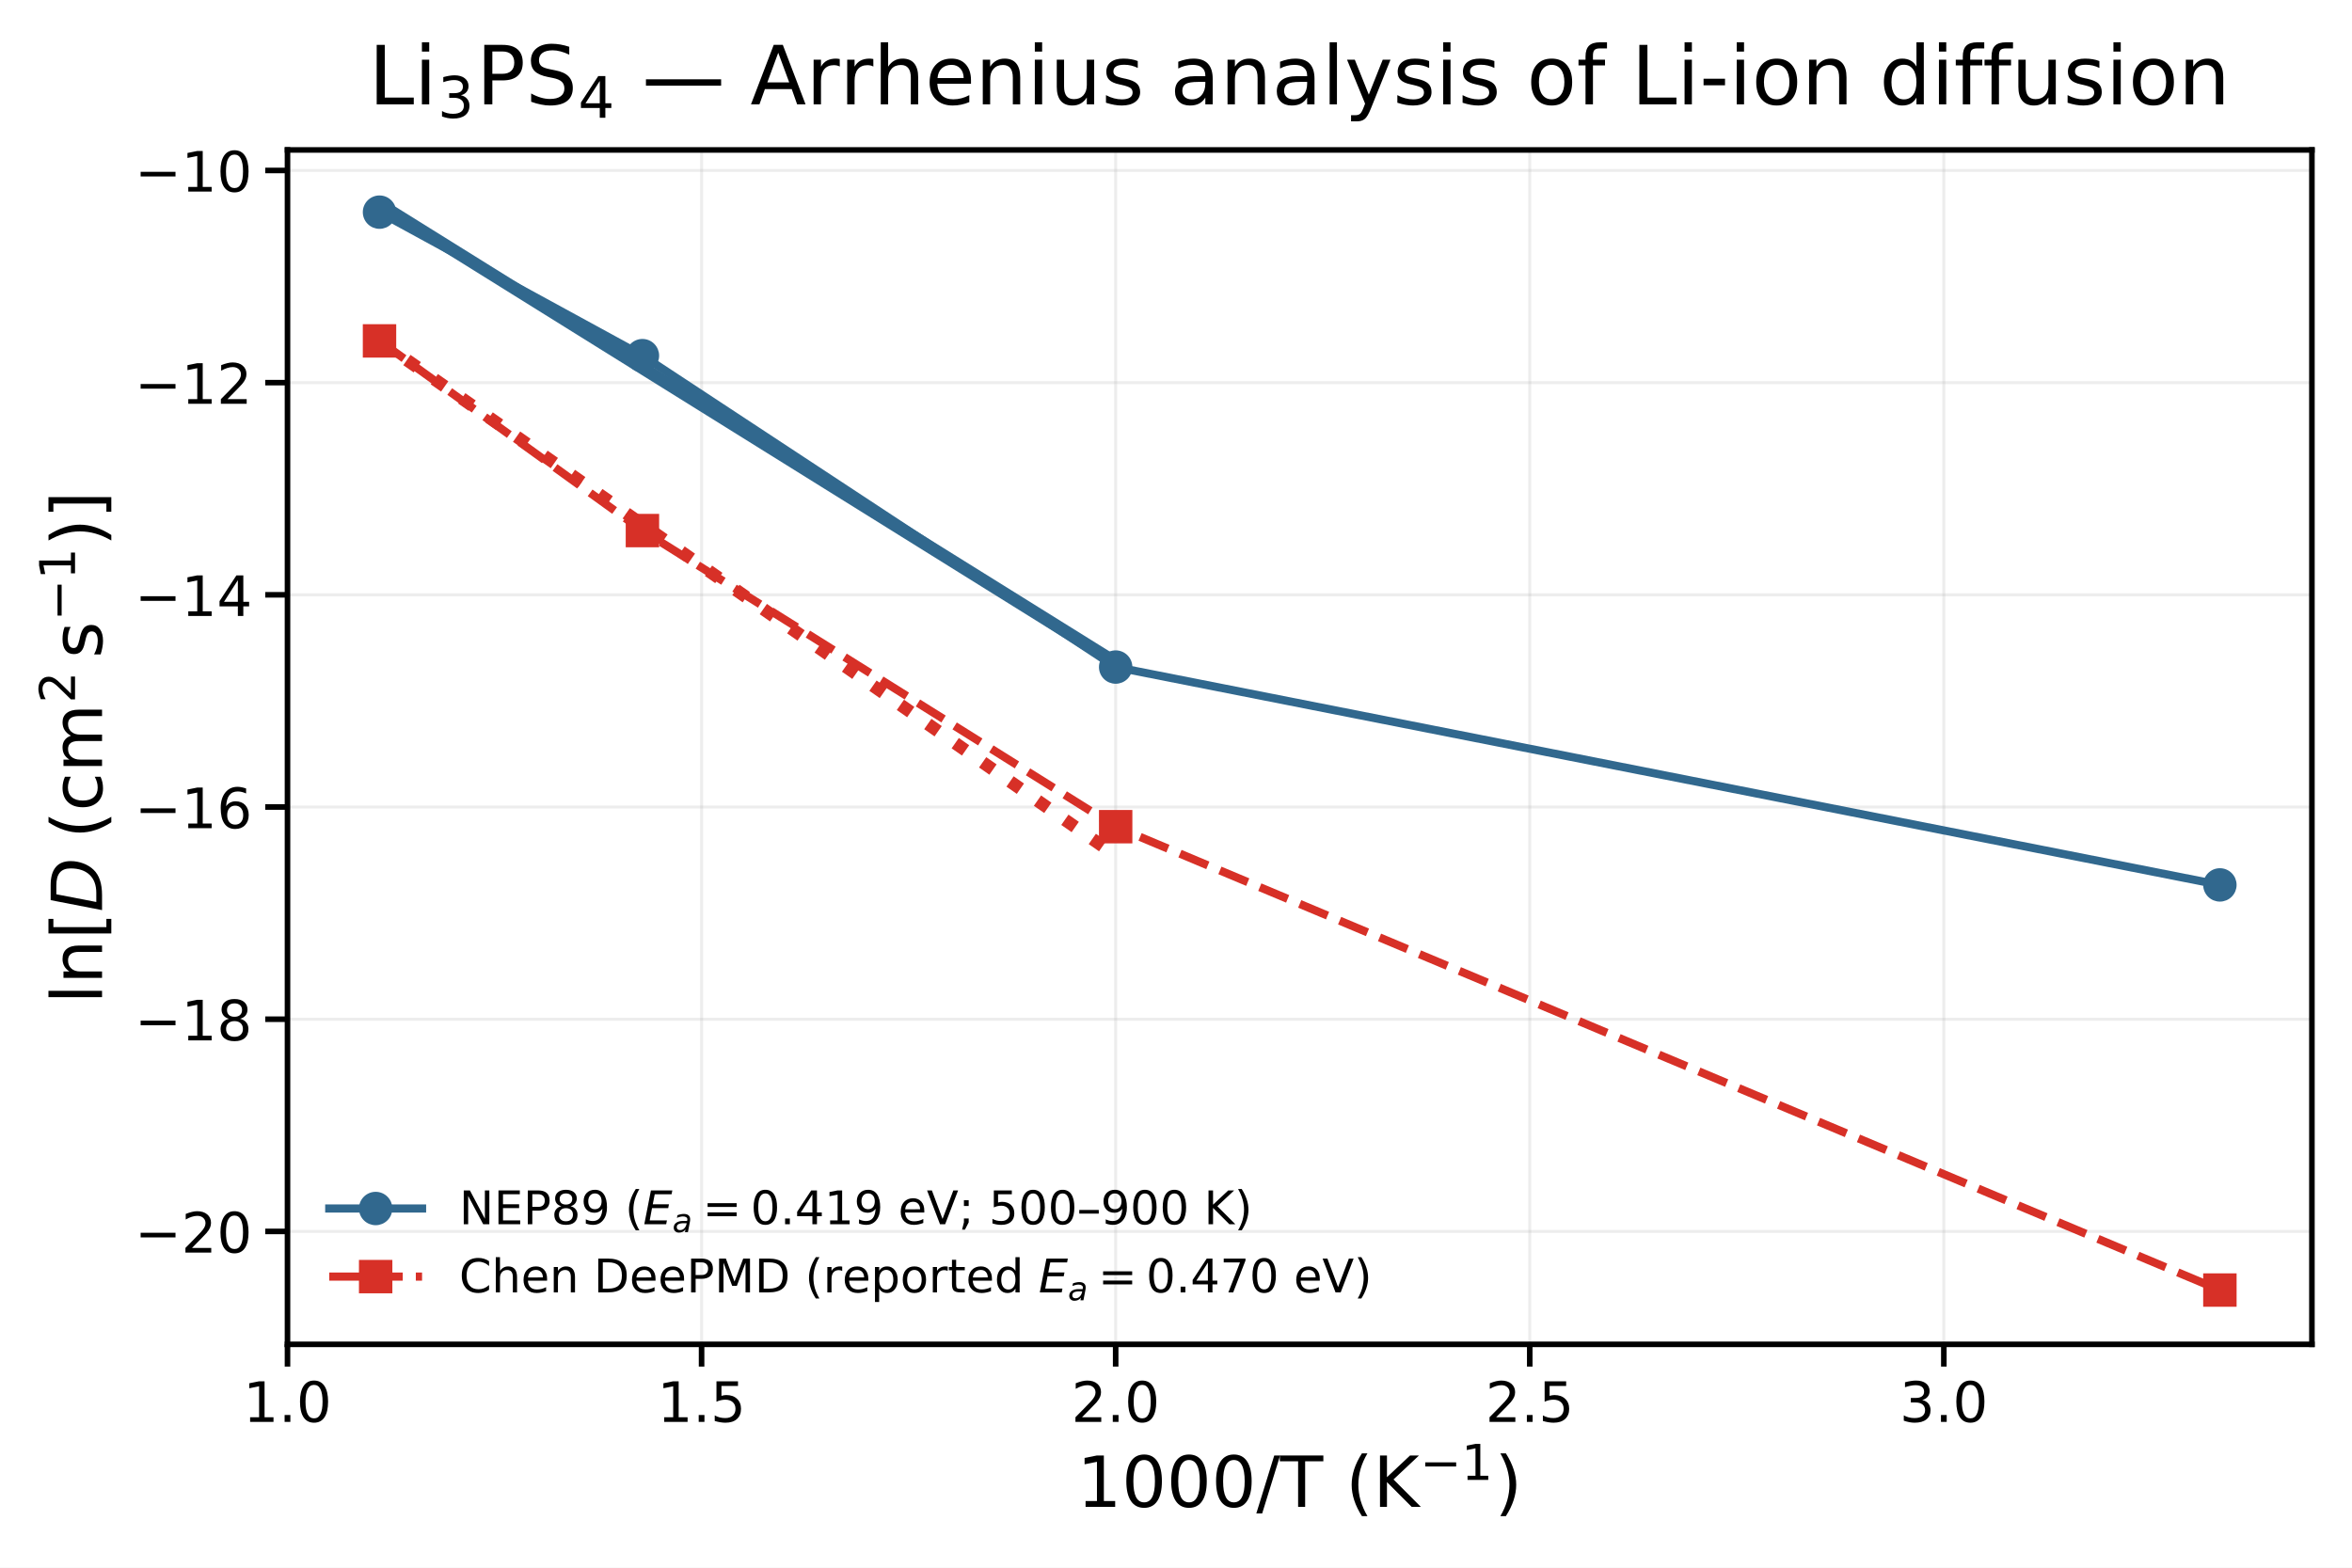
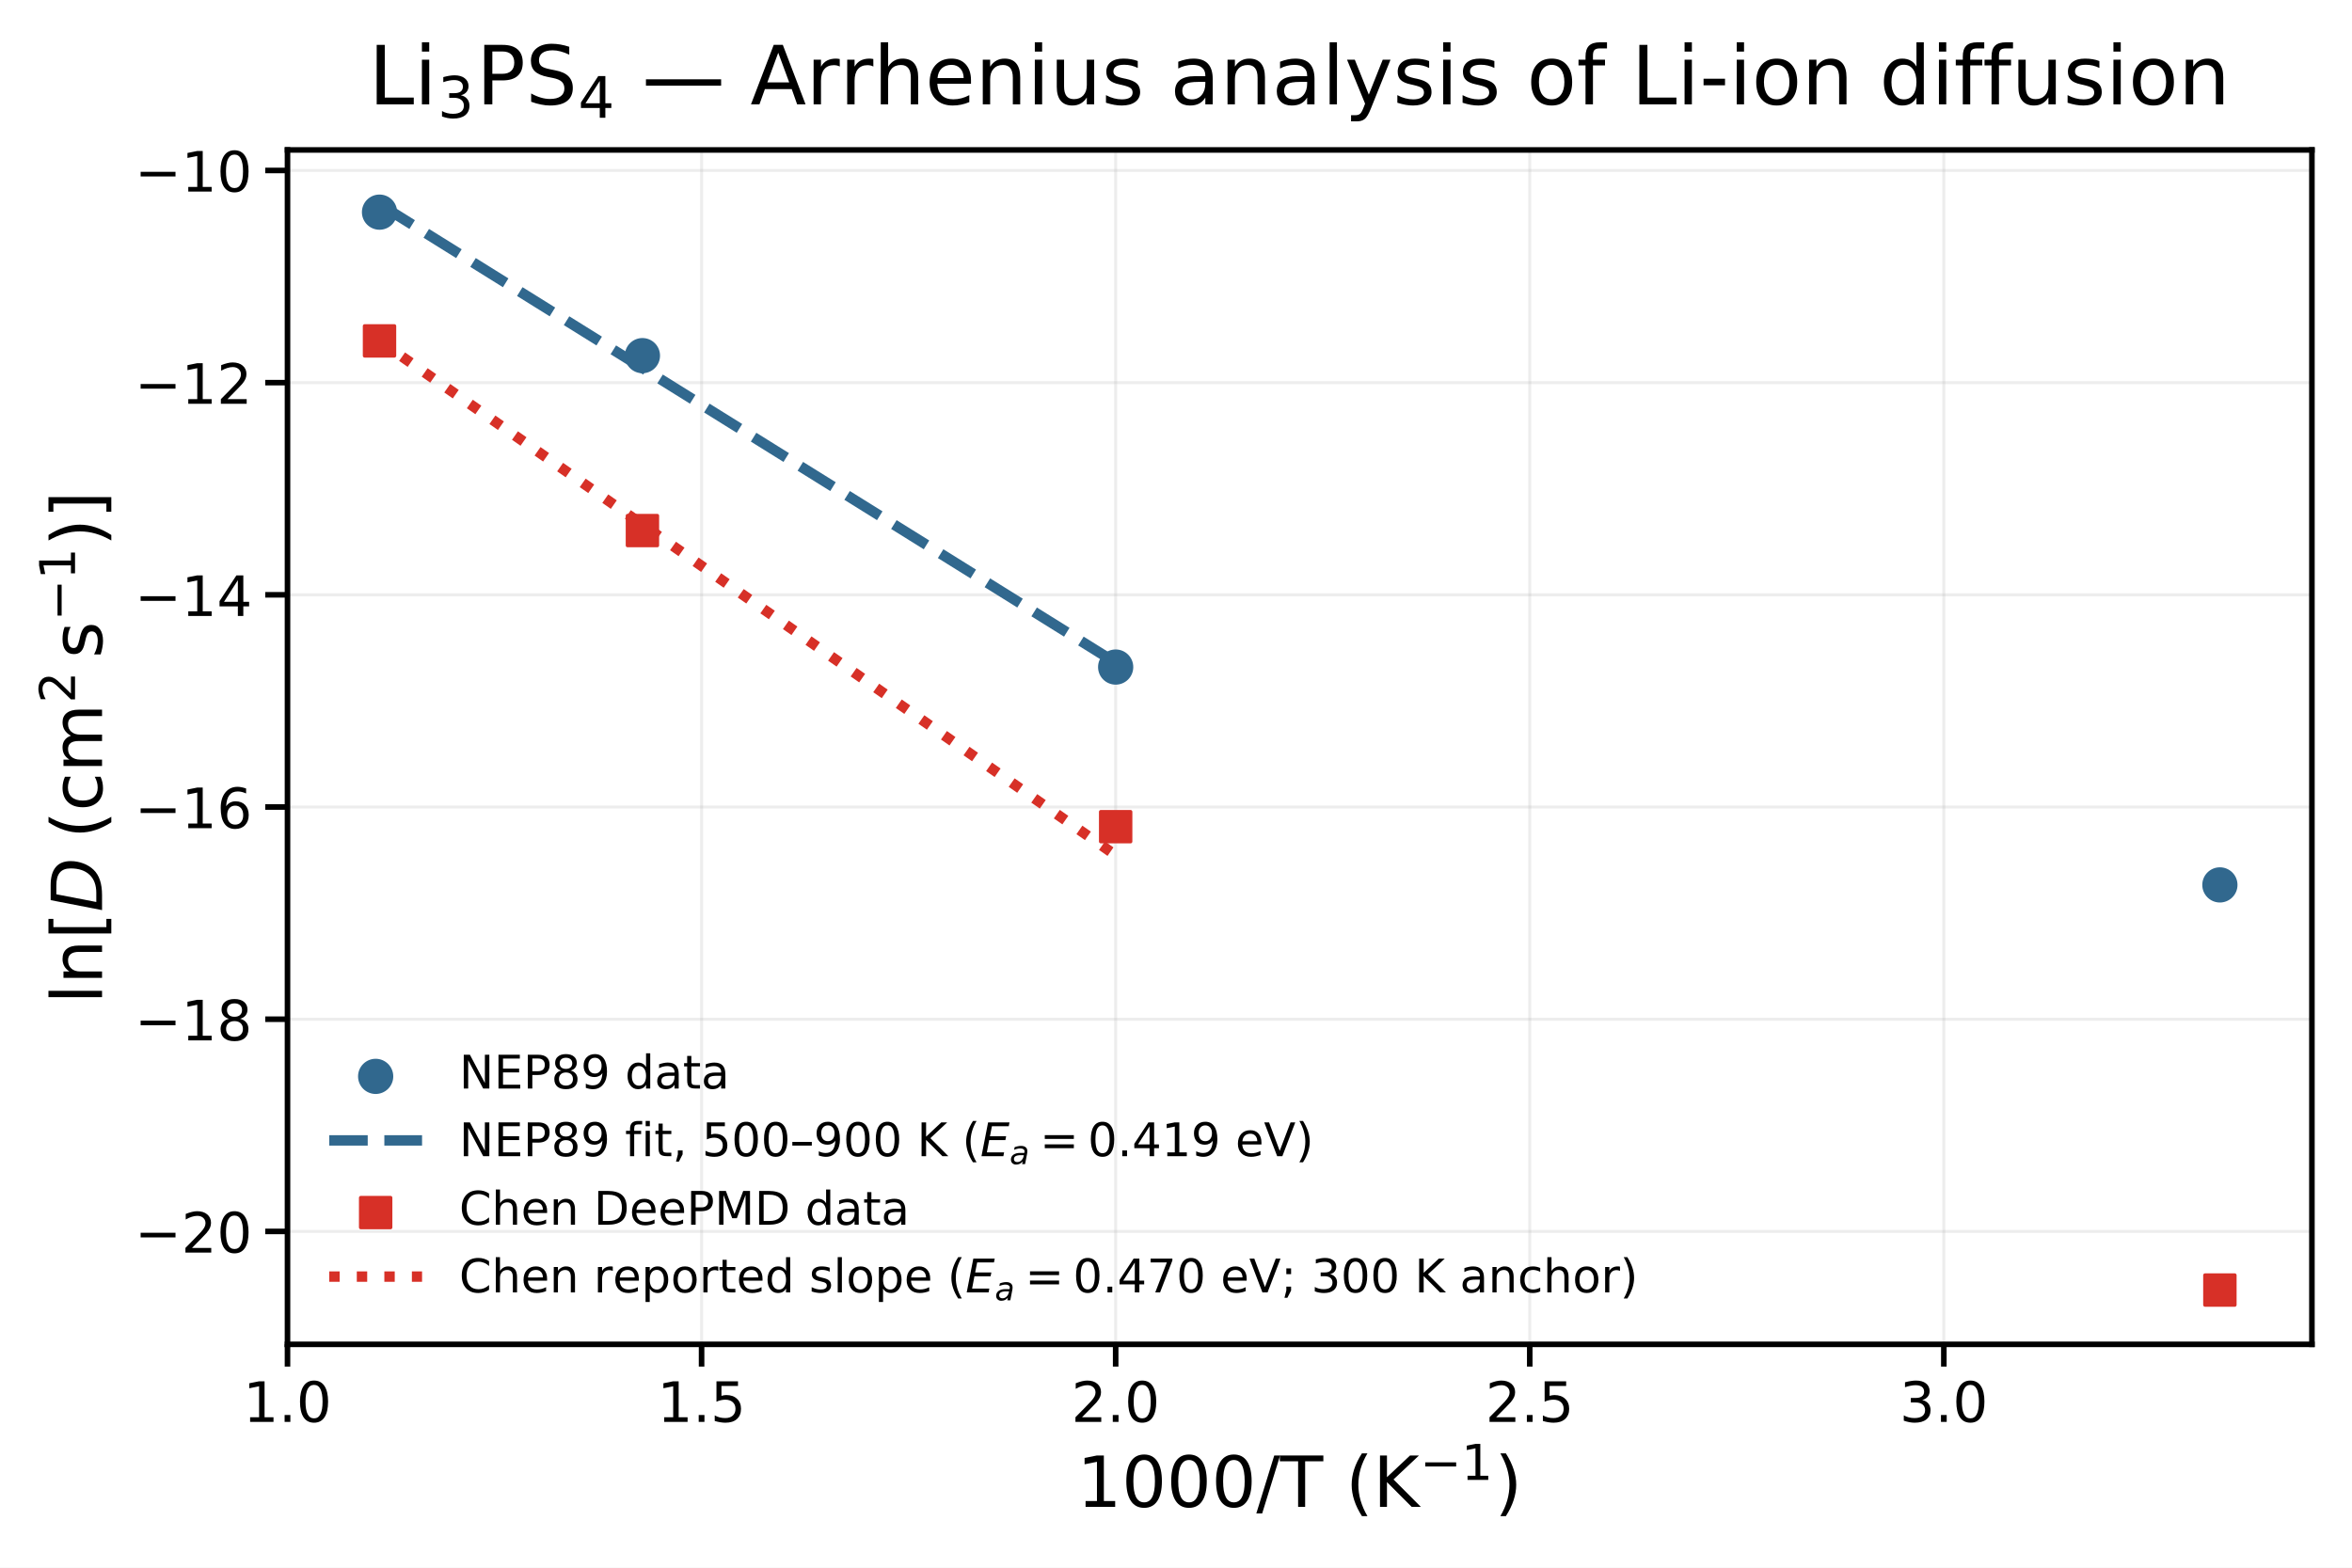
<svg xmlns="http://www.w3.org/2000/svg" xmlns:xlink="http://www.w3.org/1999/xlink" width="633.6pt" height="422.402pt" viewBox="0 0 633.6 422.402" version="1.1">
  <defs>
    <style type="text/css">*{stroke-linejoin: round; stroke-linecap: butt}</style>
  </defs>
  <g id="figure_1">
    <g id="patch_1">
      <path d="M 0 422.402 L 633.6 422.402 L 633.6 0 L 0 0 z " style="fill: #ffffff" />
    </g>
    <g id="axes_1">
      <g id="patch_2">
        <path d="M 77.448 362.222 L 622.8 362.222 L 622.8 40.4 L 77.448 40.4 z " style="fill: #ffffff" />
      </g>
      <g id="matplotlib.axis_1">
        <g id="xtick_1">
          <g id="line2d_1">
-             <path d="M 77.448 362.222 L 77.448 40.4 " clip-path="url(#p3fb27a9cc1)" style="fill: none; stroke: #b0b0b0; stroke-opacity: 0.23; stroke-width: 0.8; stroke-linecap: square" />
+             <path d="M 77.448 362.222 L 77.448 40.4 " clip-path="url(#pd30bf40776)" style="fill: none; stroke: #b0b0b0; stroke-opacity: 0.23; stroke-width: 0.8; stroke-linecap: square" />
          </g>
          <g id="line2d_2">
            <defs>
-               <path id="md3448c773b" d="M 0 0 L 0 6 " style="stroke: #000000; stroke-width: 1.5" />
+               <path id="mb675d0a0c9" d="M 0 0 L 0 6 " style="stroke: #000000; stroke-width: 1.5" />
            </defs>
            <g>
-               <use xlink:href="#md3448c773b" x="77.448" y="362.222" style="stroke: #000000; stroke-width: 1.5" />
+               <use xlink:href="#mb675d0a0c9" x="77.448" y="362.222" style="stroke: #000000; stroke-width: 1.5" />
            </g>
          </g>
          <g id="text_1">
            <text style="font-size: 15px; font-family: 'DejaVu Sans'; text-anchor: middle" x="77.448" y="383.12" transform="rotate(-0 77.4475 383.1201)">1.0</text>
          </g>
        </g>
        <g id="xtick_2">
          <g id="line2d_3">
-             <path d="M 188.997 362.222 L 188.997 40.4 " clip-path="url(#p3fb27a9cc1)" style="fill: none; stroke: #b0b0b0; stroke-opacity: 0.23; stroke-width: 0.8; stroke-linecap: square" />
+             <path d="M 188.997 362.222 L 188.997 40.4 " clip-path="url(#pd30bf40776)" style="fill: none; stroke: #b0b0b0; stroke-opacity: 0.23; stroke-width: 0.8; stroke-linecap: square" />
          </g>
          <g id="line2d_4">
            <g>
-               <use xlink:href="#md3448c773b" x="188.997" y="362.222" style="stroke: #000000; stroke-width: 1.5" />
+               <use xlink:href="#mb675d0a0c9" x="188.997" y="362.222" style="stroke: #000000; stroke-width: 1.5" />
            </g>
          </g>
          <g id="text_2">
            <text style="font-size: 15px; font-family: 'DejaVu Sans'; text-anchor: middle" x="188.997" y="383.12" transform="rotate(-0 188.9969 383.1201)">1.5</text>
          </g>
        </g>
        <g id="xtick_3">
          <g id="line2d_5">
-             <path d="M 300.546 362.222 L 300.546 40.4 " clip-path="url(#p3fb27a9cc1)" style="fill: none; stroke: #b0b0b0; stroke-opacity: 0.23; stroke-width: 0.8; stroke-linecap: square" />
+             <path d="M 300.546 362.222 L 300.546 40.4 " clip-path="url(#pd30bf40776)" style="fill: none; stroke: #b0b0b0; stroke-opacity: 0.23; stroke-width: 0.8; stroke-linecap: square" />
          </g>
          <g id="line2d_6">
            <g>
-               <use xlink:href="#md3448c773b" x="300.546" y="362.222" style="stroke: #000000; stroke-width: 1.5" />
+               <use xlink:href="#mb675d0a0c9" x="300.546" y="362.222" style="stroke: #000000; stroke-width: 1.5" />
            </g>
          </g>
          <g id="text_3">
            <text style="font-size: 15px; font-family: 'DejaVu Sans'; text-anchor: middle" x="300.546" y="383.12" transform="rotate(-0 300.5462 383.1201)">2.0</text>
          </g>
        </g>
        <g id="xtick_4">
          <g id="line2d_7">
-             <path d="M 412.096 362.222 L 412.096 40.4 " clip-path="url(#p3fb27a9cc1)" style="fill: none; stroke: #b0b0b0; stroke-opacity: 0.23; stroke-width: 0.8; stroke-linecap: square" />
+             <path d="M 412.096 362.222 L 412.096 40.4 " clip-path="url(#pd30bf40776)" style="fill: none; stroke: #b0b0b0; stroke-opacity: 0.23; stroke-width: 0.8; stroke-linecap: square" />
          </g>
          <g id="line2d_8">
            <g>
-               <use xlink:href="#md3448c773b" x="412.096" y="362.222" style="stroke: #000000; stroke-width: 1.5" />
+               <use xlink:href="#mb675d0a0c9" x="412.096" y="362.222" style="stroke: #000000; stroke-width: 1.5" />
            </g>
          </g>
          <g id="text_4">
            <text style="font-size: 15px; font-family: 'DejaVu Sans'; text-anchor: middle" x="412.096" y="383.12" transform="rotate(-0 412.0956 383.1201)">2.5</text>
          </g>
        </g>
        <g id="xtick_5">
          <g id="line2d_9">
-             <path d="M 523.645 362.222 L 523.645 40.4 " clip-path="url(#p3fb27a9cc1)" style="fill: none; stroke: #b0b0b0; stroke-opacity: 0.23; stroke-width: 0.8; stroke-linecap: square" />
+             <path d="M 523.645 362.222 L 523.645 40.4 " clip-path="url(#pd30bf40776)" style="fill: none; stroke: #b0b0b0; stroke-opacity: 0.23; stroke-width: 0.8; stroke-linecap: square" />
          </g>
          <g id="line2d_10">
            <g>
-               <use xlink:href="#md3448c773b" x="523.645" y="362.222" style="stroke: #000000; stroke-width: 1.5" />
+               <use xlink:href="#mb675d0a0c9" x="523.645" y="362.222" style="stroke: #000000; stroke-width: 1.5" />
            </g>
          </g>
          <g id="text_5">
            <text style="font-size: 15px; font-family: 'DejaVu Sans'; text-anchor: middle" x="523.645" y="383.12" transform="rotate(-0 523.645 383.1201)">3.0</text>
          </g>
        </g>
        <g id="text_6">
          <g transform="translate(290.0838 406.0482)">
            <text>
              <tspan x="0" y="-0.036" style="font-size: 19px; font-family: 'DejaVu Sans'">1</tspan>
              <tspan x="12.088" y="-0.036" style="font-size: 19px; font-family: 'DejaVu Sans'">0</tspan>
              <tspan x="24.177" y="-0.036" style="font-size: 19px; font-family: 'DejaVu Sans'">0</tspan>
              <tspan x="36.265" y="-0.036" style="font-size: 19px; font-family: 'DejaVu Sans'">0</tspan>
              <tspan x="48.354" y="-0.036" style="font-size: 19px; font-family: 'DejaVu Sans'">/</tspan>
              <tspan x="54.755" y="-0.036" style="font-size: 19px; font-family: 'DejaVu Sans'">T</tspan>
              <tspan x="66.361" y="-0.036" style="font-size: 19px; font-family: 'DejaVu Sans'"> </tspan>
              <tspan x="72.4" y="-0.036" style="font-size: 19px; font-family: 'DejaVu Sans'">(</tspan>
              <tspan x="79.813" y="-0.036" style="font-size: 19px; font-family: 'DejaVu Sans'">K</tspan>
              <tspan x="112.58" y="-0.036" style="font-size: 19px; font-family: 'DejaVu Sans'">)</tspan>
              <tspan x="92.454" y="-7.309" style="font-size: 13.3px; font-family: 'DejaVu Sans'">−</tspan>
              <tspan x="103.598" y="-7.309" style="font-size: 13.3px; font-family: 'DejaVu Sans'">1</tspan>
            </text>
          </g>
        </g>
      </g>
      <g id="matplotlib.axis_2">
        <g id="ytick_1">
          <g id="line2d_11">
-             <path d="M 77.448 331.791 L 622.8 331.791 " clip-path="url(#p3fb27a9cc1)" style="fill: none; stroke: #b0b0b0; stroke-opacity: 0.23; stroke-width: 0.8; stroke-linecap: square" />
+             <path d="M 77.448 331.791 L 622.8 331.791 " clip-path="url(#pd30bf40776)" style="fill: none; stroke: #b0b0b0; stroke-opacity: 0.23; stroke-width: 0.8; stroke-linecap: square" />
          </g>
          <g id="line2d_12">
            <defs>
-               <path id="m32d29950df" d="M 0 0 L -6 0 " style="stroke: #000000; stroke-width: 1.5" />
+               <path id="m31d06eed8f" d="M 0 0 L -6 0 " style="stroke: #000000; stroke-width: 1.5" />
            </defs>
            <g>
-               <use xlink:href="#m32d29950df" x="77.448" y="331.791" style="stroke: #000000; stroke-width: 1.5" />
+               <use xlink:href="#m31d06eed8f" x="77.448" y="331.791" style="stroke: #000000; stroke-width: 1.5" />
            </g>
          </g>
          <g id="text_7">
            <text style="font-size: 15px; font-family: 'DejaVu Sans'; text-anchor: end" x="67.948" y="337.49" transform="rotate(-0 67.9475 337.4898)">−20</text>
          </g>
        </g>
        <g id="ytick_2">
          <g id="line2d_13">
-             <path d="M 77.448 274.618 L 622.8 274.618 " clip-path="url(#p3fb27a9cc1)" style="fill: none; stroke: #b0b0b0; stroke-opacity: 0.23; stroke-width: 0.8; stroke-linecap: square" />
+             <path d="M 77.448 274.618 L 622.8 274.618 " clip-path="url(#pd30bf40776)" style="fill: none; stroke: #b0b0b0; stroke-opacity: 0.23; stroke-width: 0.8; stroke-linecap: square" />
          </g>
          <g id="line2d_14">
            <g>
-               <use xlink:href="#m32d29950df" x="77.448" y="274.618" style="stroke: #000000; stroke-width: 1.5" />
+               <use xlink:href="#m31d06eed8f" x="77.448" y="274.618" style="stroke: #000000; stroke-width: 1.5" />
            </g>
          </g>
          <g id="text_8">
            <text style="font-size: 15px; font-family: 'DejaVu Sans'; text-anchor: end" x="67.948" y="280.317" transform="rotate(-0 67.9475 280.317)">−18</text>
          </g>
        </g>
        <g id="ytick_3">
          <g id="line2d_15">
-             <path d="M 77.448 217.445 L 622.8 217.445 " clip-path="url(#p3fb27a9cc1)" style="fill: none; stroke: #b0b0b0; stroke-opacity: 0.23; stroke-width: 0.8; stroke-linecap: square" />
+             <path d="M 77.448 217.445 L 622.8 217.445 " clip-path="url(#pd30bf40776)" style="fill: none; stroke: #b0b0b0; stroke-opacity: 0.23; stroke-width: 0.8; stroke-linecap: square" />
          </g>
          <g id="line2d_16">
            <g>
-               <use xlink:href="#m32d29950df" x="77.448" y="217.445" style="stroke: #000000; stroke-width: 1.5" />
+               <use xlink:href="#m31d06eed8f" x="77.448" y="217.445" style="stroke: #000000; stroke-width: 1.5" />
            </g>
          </g>
          <g id="text_9">
            <text style="font-size: 15px; font-family: 'DejaVu Sans'; text-anchor: end" x="67.948" y="223.144" transform="rotate(-0 67.9475 223.1443)">−16</text>
          </g>
        </g>
        <g id="ytick_4">
          <g id="line2d_17">
-             <path d="M 77.448 160.273 L 622.8 160.273 " clip-path="url(#p3fb27a9cc1)" style="fill: none; stroke: #b0b0b0; stroke-opacity: 0.23; stroke-width: 0.8; stroke-linecap: square" />
+             <path d="M 77.448 160.273 L 622.8 160.273 " clip-path="url(#pd30bf40776)" style="fill: none; stroke: #b0b0b0; stroke-opacity: 0.23; stroke-width: 0.8; stroke-linecap: square" />
          </g>
          <g id="line2d_18">
            <g>
-               <use xlink:href="#m32d29950df" x="77.448" y="160.273" style="stroke: #000000; stroke-width: 1.5" />
+               <use xlink:href="#m31d06eed8f" x="77.448" y="160.273" style="stroke: #000000; stroke-width: 1.5" />
            </g>
          </g>
          <g id="text_10">
            <text style="font-size: 15px; font-family: 'DejaVu Sans'; text-anchor: end" x="67.948" y="165.972" transform="rotate(-0 67.9475 165.9715)">−14</text>
          </g>
        </g>
        <g id="ytick_5">
          <g id="line2d_19">
-             <path d="M 77.448 103.1 L 622.8 103.1 " clip-path="url(#p3fb27a9cc1)" style="fill: none; stroke: #b0b0b0; stroke-opacity: 0.23; stroke-width: 0.8; stroke-linecap: square" />
+             <path d="M 77.448 103.1 L 622.8 103.1 " clip-path="url(#pd30bf40776)" style="fill: none; stroke: #b0b0b0; stroke-opacity: 0.23; stroke-width: 0.8; stroke-linecap: square" />
          </g>
          <g id="line2d_20">
            <g>
-               <use xlink:href="#m32d29950df" x="77.448" y="103.1" style="stroke: #000000; stroke-width: 1.5" />
+               <use xlink:href="#m31d06eed8f" x="77.448" y="103.1" style="stroke: #000000; stroke-width: 1.5" />
            </g>
          </g>
          <g id="text_11">
            <text style="font-size: 15px; font-family: 'DejaVu Sans'; text-anchor: end" x="67.948" y="108.799" transform="rotate(-0 67.9475 108.7987)">−12</text>
          </g>
        </g>
        <g id="ytick_6">
          <g id="line2d_21">
-             <path d="M 77.448 45.927 L 622.8 45.927 " clip-path="url(#p3fb27a9cc1)" style="fill: none; stroke: #b0b0b0; stroke-opacity: 0.23; stroke-width: 0.8; stroke-linecap: square" />
+             <path d="M 77.448 45.927 L 622.8 45.927 " clip-path="url(#pd30bf40776)" style="fill: none; stroke: #b0b0b0; stroke-opacity: 0.23; stroke-width: 0.8; stroke-linecap: square" />
          </g>
          <g id="line2d_22">
            <g>
-               <use xlink:href="#m32d29950df" x="77.448" y="45.927" style="stroke: #000000; stroke-width: 1.5" />
+               <use xlink:href="#m31d06eed8f" x="77.448" y="45.927" style="stroke: #000000; stroke-width: 1.5" />
            </g>
          </g>
          <g id="text_12">
            <text style="font-size: 15px; font-family: 'DejaVu Sans'; text-anchor: end" x="67.948" y="51.626" transform="rotate(-0 67.9475 51.62597)">−10</text>
          </g>
        </g>
        <g id="text_13">
          <g transform="translate(28.33906 270.4712) rotate(-90)">
            <text>
              <tspan x="0" y="-0.85" style="font-size: 19px; font-family: 'DejaVu Sans'">l</tspan>
              <tspan x="5.279" y="-0.85" style="font-size: 19px; font-family: 'DejaVu Sans'">n</tspan>
              <tspan x="17.321" y="-0.85" style="font-size: 19px; font-family: 'DejaVu Sans'">[</tspan>
              <tspan x="44.505" y="-0.85" style="font-size: 19px; font-family: 'DejaVu Sans'">(</tspan>
              <tspan x="51.918" y="-0.85" style="font-size: 19px; font-family: 'DejaVu Sans'">c</tspan>
              <tspan x="62.364" y="-0.85" style="font-size: 19px; font-family: 'DejaVu Sans'">m</tspan>
              <tspan x="93.12" y="-0.85" style="font-size: 19px; font-family: 'DejaVu Sans'">s</tspan>
              <tspan x="123.326" y="-0.85" style="font-size: 19px; font-family: 'DejaVu Sans'">)</tspan>
              <tspan x="130.739" y="-0.85" style="font-size: 19px; font-family: 'DejaVu Sans'">]</tspan>
              <tspan x="24.733" y="-0.85" style="font-style: oblique; font-size: 19px; font-family: 'DejaVu Sans'">D</tspan>
              <tspan x="81.054" y="-8.123" style="font-size: 13.3px; font-family: 'DejaVu Sans'">2</tspan>
              <tspan x="103.201" y="-8.123" style="font-size: 13.3px; font-family: 'DejaVu Sans'">−</tspan>
              <tspan x="114.345" y="-8.123" style="font-size: 13.3px; font-family: 'DejaVu Sans'">1</tspan>
            </text>
          </g>
        </g>
      </g>
      <g id="line2d_23">
-         <path d="M 102.236 57.161 L 173.061 95.825 L 300.546 179.734 L 598.011 238.431 " clip-path="url(#p3fb27a9cc1)" style="fill: none; stroke: #31688e; stroke-width: 2.2; stroke-linecap: square" />
-         <defs>
-           <path id="m4b8b2f50f7" d="M 0 4 C 1.061 4 2.078 3.579 2.828 2.828 C 3.579 2.078 4 1.061 4 0 C 4 -1.061 3.579 -2.078 2.828 -2.828 C 2.078 -3.579 1.061 -4 0 -4 C -1.061 -4 -2.078 -3.579 -2.828 -2.828 C -3.579 -2.078 -4 -1.061 -4 0 C -4 1.061 -3.579 2.078 -2.828 2.828 C -2.078 3.579 -1.061 4 0 4 z " style="stroke: #31688e" />
-         </defs>
-         <g clip-path="url(#p3fb27a9cc1)">
-           <use xlink:href="#m4b8b2f50f7" x="102.236" y="57.161" style="fill: #31688e; stroke: #31688e" />
-           <use xlink:href="#m4b8b2f50f7" x="173.061" y="95.825" style="fill: #31688e; stroke: #31688e" />
-           <use xlink:href="#m4b8b2f50f7" x="300.546" y="179.734" style="fill: #31688e; stroke: #31688e" />
-           <use xlink:href="#m4b8b2f50f7" x="598.011" y="238.431" style="fill: #31688e; stroke: #31688e" />
-         </g>
+         <path d="M 102.236 55.028 L 300.546 178.55 L 300.546 178.55 " clip-path="url(#pd30bf40776)" style="fill: none; stroke-dasharray: 10.36,4.48; stroke-dashoffset: 0; stroke: #31688e; stroke-width: 2.8" />
      </g>
      <g id="line2d_24">
-         <path d="M 102.236 55.028 L 300.546 178.55 L 300.546 178.55 " clip-path="url(#p3fb27a9cc1)" style="fill: none; stroke: #31688e; stroke-width: 3.4; stroke-linecap: square" />
-       </g>
-       <g id="line2d_25">
-         <path d="M 102.236 91.852 L 173.061 142.96 L 300.546 222.742 L 598.011 347.594 " clip-path="url(#p3fb27a9cc1)" style="fill: none; stroke-dasharray: 8.14,3.52; stroke-dashoffset: 0; stroke: #d73027; stroke-width: 2.2" />
-         <defs>
-           <path id="m617e1ed65d" d="M -4 4 L 4 4 L 4 -4 L -4 -4 z " style="stroke: #d73027; stroke-linejoin: miter" />
-         </defs>
-         <g clip-path="url(#p3fb27a9cc1)">
-           <use xlink:href="#m617e1ed65d" x="102.236" y="91.852" style="fill: #d73027; stroke: #d73027; stroke-linejoin: miter" />
-           <use xlink:href="#m617e1ed65d" x="173.061" y="142.96" style="fill: #d73027; stroke: #d73027; stroke-linejoin: miter" />
-           <use xlink:href="#m617e1ed65d" x="300.546" y="222.742" style="fill: #d73027; stroke: #d73027; stroke-linejoin: miter" />
-           <use xlink:href="#m617e1ed65d" x="598.011" y="347.594" style="fill: #d73027; stroke: #d73027; stroke-linejoin: miter" />
-         </g>
-       </g>
-       <g id="line2d_26">
-         <path d="M 102.236 91.852 L 300.546 230.442 L 300.546 230.442 " clip-path="url(#p3fb27a9cc1)" style="fill: none; stroke-dasharray: 3.4,5.61; stroke-dashoffset: 0; stroke: #d73027; stroke-width: 3.4" />
+         <path d="M 102.236 91.852 L 300.546 230.442 L 300.546 230.442 " clip-path="url(#pd30bf40776)" style="fill: none; stroke-dasharray: 2.8,4.62; stroke-dashoffset: 0; stroke: #d73027; stroke-width: 2.8" />
      </g>
      <g id="patch_3">
        <path d="M 77.448 362.222 L 77.448 40.4 " style="fill: none; stroke: #000000; stroke-width: 1.5; stroke-linejoin: miter; stroke-linecap: square" />
      </g>
      <g id="patch_4">
        <path d="M 622.8 362.222 L 622.8 40.4 " style="fill: none; stroke: #000000; stroke-width: 1.5; stroke-linejoin: miter; stroke-linecap: square" />
      </g>
      <g id="patch_5">
        <path d="M 77.448 362.222 L 622.8 362.222 " style="fill: none; stroke: #000000; stroke-width: 1.5; stroke-linejoin: miter; stroke-linecap: square" />
      </g>
      <g id="patch_6">
        <path d="M 77.448 40.4 L 622.8 40.4 " style="fill: none; stroke: #000000; stroke-width: 1.5; stroke-linejoin: miter; stroke-linecap: square" />
+       </g>
+       <g id="PathCollection_1">
+         <defs>
+           <path id="m9a265b9711" d="M 0 4.243 C 1.125 4.243 2.204 3.796 3 3 C 3.796 2.204 4.243 1.125 4.243 0 C 4.243 -1.125 3.796 -2.204 3 -3 C 2.204 -3.796 1.125 -4.243 0 -4.243 C -1.125 -4.243 -2.204 -3.796 -3 -3 C -3.796 -2.204 -4.243 -1.125 -4.243 0 C -4.243 1.125 -3.796 2.204 -3 3 C -2.204 3.796 -1.125 4.243 0 4.243 z " style="stroke: #31688e" />
+         </defs>
+         <g clip-path="url(#pd30bf40776)">
+           <use xlink:href="#m9a265b9711" x="102.236" y="57.161" style="fill: #31688e; stroke: #31688e" />
+           <use xlink:href="#m9a265b9711" x="173.061" y="95.825" style="fill: #31688e; stroke: #31688e" />
+           <use xlink:href="#m9a265b9711" x="300.546" y="179.734" style="fill: #31688e; stroke: #31688e" />
+           <use xlink:href="#m9a265b9711" x="598.011" y="238.431" style="fill: #31688e; stroke: #31688e" />
+         </g>
+       </g>
+       <g id="PathCollection_2">
+         <defs>
+           <path id="m1b00ef0156" d="M -4 4 L 4 4 L 4 -4 L -4 -4 z " style="stroke: #d73027" />
+         </defs>
+         <g clip-path="url(#pd30bf40776)">
+           <use xlink:href="#m1b00ef0156" x="102.236" y="91.852" style="fill: #d73027; stroke: #d73027" />
+           <use xlink:href="#m1b00ef0156" x="173.061" y="142.96" style="fill: #d73027; stroke: #d73027" />
+           <use xlink:href="#m1b00ef0156" x="300.546" y="222.742" style="fill: #d73027; stroke: #d73027" />
+           <use xlink:href="#m1b00ef0156" x="598.011" y="347.594" style="fill: #d73027; stroke: #d73027" />
+         </g>
      </g>
      <g id="text_14">
        <g transform="translate(99.32375 28.4)">
          <text>
            <tspan x="0" y="-0.281" style="font-size: 22px; font-family: 'DejaVu Sans'">L</tspan>
            <tspan x="12.257" y="-0.281" style="font-size: 22px; font-family: 'DejaVu Sans'">i</tspan>
            <tspan x="28.979" y="-0.281" style="font-size: 22px; font-family: 'DejaVu Sans'">P</tspan>
            <tspan x="42.246" y="-0.281" style="font-size: 22px; font-family: 'DejaVu Sans'">S</tspan>
            <tspan x="66.821" y="-0.281" style="font-size: 22px; font-family: 'DejaVu Sans'"> </tspan>
            <tspan x="95.814" y="-0.281" style="font-size: 22px; font-family: 'DejaVu Sans'"> </tspan>
            <tspan x="102.807" y="-0.281" style="font-size: 22px; font-family: 'DejaVu Sans'">A</tspan>
            <tspan x="117.857" y="-0.281" style="font-size: 22px; font-family: 'DejaVu Sans'">r</tspan>
            <tspan x="126.902" y="-0.281" style="font-size: 22px; font-family: 'DejaVu Sans'">r</tspan>
            <tspan x="135.947" y="-0.281" style="font-size: 22px; font-family: 'DejaVu Sans'">h</tspan>
            <tspan x="149.89" y="-0.281" style="font-size: 22px; font-family: 'DejaVu Sans'">e</tspan>
            <tspan x="163.425" y="-0.281" style="font-size: 22px; font-family: 'DejaVu Sans'">n</tspan>
            <tspan x="177.369" y="-0.281" style="font-size: 22px; font-family: 'DejaVu Sans'">i</tspan>
            <tspan x="183.481" y="-0.281" style="font-size: 22px; font-family: 'DejaVu Sans'">u</tspan>
            <tspan x="197.424" y="-0.281" style="font-size: 22px; font-family: 'DejaVu Sans'">s</tspan>
            <tspan x="208.886" y="-0.281" style="font-size: 22px; font-family: 'DejaVu Sans'"> </tspan>
            <tspan x="215.879" y="-0.281" style="font-size: 22px; font-family: 'DejaVu Sans'">a</tspan>
            <tspan x="229.361" y="-0.281" style="font-size: 22px; font-family: 'DejaVu Sans'">n</tspan>
            <tspan x="243.304" y="-0.281" style="font-size: 22px; font-family: 'DejaVu Sans'">a</tspan>
            <tspan x="256.786" y="-0.281" style="font-size: 22px; font-family: 'DejaVu Sans'">l</tspan>
            <tspan x="262.898" y="-0.281" style="font-size: 22px; font-family: 'DejaVu Sans'">y</tspan>
            <tspan x="275.917" y="-0.281" style="font-size: 22px; font-family: 'DejaVu Sans'">s</tspan>
            <tspan x="287.379" y="-0.281" style="font-size: 22px; font-family: 'DejaVu Sans'">i</tspan>
            <tspan x="293.492" y="-0.281" style="font-size: 22px; font-family: 'DejaVu Sans'">s</tspan>
            <tspan x="304.954" y="-0.281" style="font-size: 22px; font-family: 'DejaVu Sans'"> </tspan>
            <tspan x="311.947" y="-0.281" style="font-size: 22px; font-family: 'DejaVu Sans'">o</tspan>
            <tspan x="325.407" y="-0.281" style="font-size: 22px; font-family: 'DejaVu Sans'">f</tspan>
            <tspan x="333.152" y="-0.281" style="font-size: 22px; font-family: 'DejaVu Sans'"> </tspan>
            <tspan x="340.145" y="-0.281" style="font-size: 22px; font-family: 'DejaVu Sans'">L</tspan>
            <tspan x="352.402" y="-0.281" style="font-size: 22px; font-family: 'DejaVu Sans'">i</tspan>
            <tspan x="358.514" y="-0.281" style="font-size: 22px; font-family: 'DejaVu Sans'">-</tspan>
            <tspan x="366.453" y="-0.281" style="font-size: 22px; font-family: 'DejaVu Sans'">i</tspan>
            <tspan x="372.565" y="-0.281" style="font-size: 22px; font-family: 'DejaVu Sans'">o</tspan>
            <tspan x="386.025" y="-0.281" style="font-size: 22px; font-family: 'DejaVu Sans'">n</tspan>
            <tspan x="399.968" y="-0.281" style="font-size: 22px; font-family: 'DejaVu Sans'"> </tspan>
            <tspan x="406.961" y="-0.281" style="font-size: 22px; font-family: 'DejaVu Sans'">d</tspan>
            <tspan x="420.926" y="-0.281" style="font-size: 22px; font-family: 'DejaVu Sans'">i</tspan>
            <tspan x="427.038" y="-0.281" style="font-size: 22px; font-family: 'DejaVu Sans'">f</tspan>
            <tspan x="434.784" y="-0.281" style="font-size: 22px; font-family: 'DejaVu Sans'">f</tspan>
            <tspan x="442.529" y="-0.281" style="font-size: 22px; font-family: 'DejaVu Sans'">u</tspan>
            <tspan x="456.472" y="-0.281" style="font-size: 22px; font-family: 'DejaVu Sans'">s</tspan>
            <tspan x="467.934" y="-0.281" style="font-size: 22px; font-family: 'DejaVu Sans'">i</tspan>
            <tspan x="474.046" y="-0.281" style="font-size: 22px; font-family: 'DejaVu Sans'">o</tspan>
            <tspan x="487.506" y="-0.281" style="font-size: 22px; font-family: 'DejaVu Sans'">n</tspan>
            <tspan x="18.58" y="3.328" style="font-size: 15.4px; font-family: 'DejaVu Sans'">3</tspan>
            <tspan x="56.421" y="3.328" style="font-size: 15.4px; font-family: 'DejaVu Sans'">4</tspan>
            <tspan x="73.814" y="-0.281" style="font-size: 22px; font-family: 'DejaVu Sans Display'">—</tspan>
          </text>
        </g>
      </g>
      <g id="legend_1">
-         <g id="line2d_27">
-           <path d="M 88.698 325.623 L 101.198 325.623 L 113.698 325.623 " style="fill: none; stroke: #31688e; stroke-width: 2.2; stroke-linecap: square" />
+         <g id="PathCollection_3">
          <g>
-             <use xlink:href="#m4b8b2f50f7" x="101.198" y="325.623" style="fill: #31688e; stroke: #31688e" />
+             <use xlink:href="#m9a265b9711" x="101.198" y="290.021" style="fill: #31688e; stroke: #31688e" />
          </g>
        </g>
        <g id="text_15">
-           <g transform="translate(123.6975 329.9978)">
+           <text style="font-size: 12.5px; font-family: 'DejaVu Sans'; text-anchor: start" x="123.698" y="293.302" transform="rotate(-0 123.6975 293.3025)">NEP89 data</text>
+         </g>
+         <g id="line2d_25">
+           <path d="M 88.698 307.275 L 101.198 307.275 L 113.698 307.275 " style="fill: none; stroke-dasharray: 10.36,4.48; stroke-dashoffset: 0; stroke: #31688e; stroke-width: 2.8" />
+         </g>
+         <g id="text_16">
+           <g transform="translate(123.6975 311.6501)">
            <text>
-               <tspan x="0" y="-0.141" style="font-size: 12.5px; font-family: 'DejaVu Sans'">N</tspan>
-               <tspan x="9.351" y="-0.141" style="font-size: 12.5px; font-family: 'DejaVu Sans'">E</tspan>
-               <tspan x="17.249" y="-0.141" style="font-size: 12.5px; font-family: 'DejaVu Sans'">P</tspan>
-               <tspan x="24.786" y="-0.141" style="font-size: 12.5px; font-family: 'DejaVu Sans'">8</tspan>
-               <tspan x="32.739" y="-0.141" style="font-size: 12.5px; font-family: 'DejaVu Sans'">9</tspan>
-               <tspan x="40.692" y="-0.141" style="font-size: 12.5px; font-family: 'DejaVu Sans'"> </tspan>
-               <tspan x="44.666" y="-0.141" style="font-size: 12.5px; font-family: 'DejaVu Sans'">(</tspan>
-               <tspan x="65.593" y="-0.141" style="font-size: 12.5px; font-family: 'DejaVu Sans'">=</tspan>
-               <tspan x="78.502" y="-0.141" style="font-size: 12.5px; font-family: 'DejaVu Sans'">0</tspan>
-               <tspan x="86.455" y="-0.141" style="font-size: 12.5px; font-family: 'DejaVu Sans'">.</tspan>
-               <tspan x="90.428" y="-0.141" style="font-size: 12.5px; font-family: 'DejaVu Sans'">4</tspan>
-               <tspan x="98.381" y="-0.141" style="font-size: 12.5px; font-family: 'DejaVu Sans'">1</tspan>
-               <tspan x="106.334" y="-0.141" style="font-size: 12.5px; font-family: 'DejaVu Sans'">9</tspan>
-               <tspan x="114.287" y="-0.141" style="font-size: 12.5px; font-family: 'DejaVu Sans'"> </tspan>
-               <tspan x="118.26" y="-0.141" style="font-size: 12.5px; font-family: 'DejaVu Sans'">e</tspan>
-               <tspan x="125.951" y="-0.141" style="font-size: 12.5px; font-family: 'DejaVu Sans'">V</tspan>
-               <tspan x="134.502" y="-0.141" style="font-size: 12.5px; font-family: 'DejaVu Sans'">;</tspan>
-               <tspan x="138.713" y="-0.141" style="font-size: 12.5px; font-family: 'DejaVu Sans'"> </tspan>
-               <tspan x="142.686" y="-0.141" style="font-size: 12.5px; font-family: 'DejaVu Sans'">5</tspan>
-               <tspan x="150.639" y="-0.141" style="font-size: 12.5px; font-family: 'DejaVu Sans'">0</tspan>
-               <tspan x="158.592" y="-0.141" style="font-size: 12.5px; font-family: 'DejaVu Sans'">0</tspan>
-               <tspan x="172.795" y="-0.141" style="font-size: 12.5px; font-family: 'DejaVu Sans'">9</tspan>
-               <tspan x="180.748" y="-0.141" style="font-size: 12.5px; font-family: 'DejaVu Sans'">0</tspan>
-               <tspan x="188.701" y="-0.141" style="font-size: 12.5px; font-family: 'DejaVu Sans'">0</tspan>
-               <tspan x="196.654" y="-0.141" style="font-size: 12.5px; font-family: 'DejaVu Sans'"> </tspan>
-               <tspan x="200.627" y="-0.141" style="font-size: 12.5px; font-family: 'DejaVu Sans'">K</tspan>
-               <tspan x="208.824" y="-0.141" style="font-size: 12.5px; font-family: 'DejaVu Sans'">)</tspan>
-               <tspan x="49.542" y="-0.141" style="font-style: oblique; font-size: 12.5px; font-family: 'DejaVu Sans'">E</tspan>
-               <tspan x="57.44" y="1.992" style="font-style: oblique; font-size: 8.75px; font-family: 'DejaVu Sans'">a</tspan>
-               <tspan x="166.545" y="-0.141" style="font-size: 12.5px; font-family: 'DejaVu Sans Display'">–</tspan>
+               <tspan x="0" y="-0.125" style="font-size: 12.5px; font-family: 'DejaVu Sans'">N</tspan>
+               <tspan x="9.351" y="-0.125" style="font-size: 12.5px; font-family: 'DejaVu Sans'">E</tspan>
+               <tspan x="17.249" y="-0.125" style="font-size: 12.5px; font-family: 'DejaVu Sans'">P</tspan>
+               <tspan x="24.786" y="-0.125" style="font-size: 12.5px; font-family: 'DejaVu Sans'">8</tspan>
+               <tspan x="32.739" y="-0.125" style="font-size: 12.5px; font-family: 'DejaVu Sans'">9</tspan>
+               <tspan x="40.692" y="-0.125" style="font-size: 12.5px; font-family: 'DejaVu Sans'"> </tspan>
+               <tspan x="44.666" y="-0.125" style="font-size: 12.5px; font-family: 'DejaVu Sans'">f</tspan>
+               <tspan x="49.066" y="-0.125" style="font-size: 12.5px; font-family: 'DejaVu Sans'">i</tspan>
+               <tspan x="52.539" y="-0.125" style="font-size: 12.5px; font-family: 'DejaVu Sans'">t</tspan>
+               <tspan x="57.44" y="-0.125" style="font-size: 12.5px; font-family: 'DejaVu Sans'">,</tspan>
+               <tspan x="61.414" y="-0.125" style="font-size: 12.5px; font-family: 'DejaVu Sans'"> </tspan>
+               <tspan x="65.387" y="-0.125" style="font-size: 12.5px; font-family: 'DejaVu Sans'">5</tspan>
+               <tspan x="73.34" y="-0.125" style="font-size: 12.5px; font-family: 'DejaVu Sans'">0</tspan>
+               <tspan x="81.293" y="-0.125" style="font-size: 12.5px; font-family: 'DejaVu Sans'">0</tspan>
+               <tspan x="95.496" y="-0.125" style="font-size: 12.5px; font-family: 'DejaVu Sans'">9</tspan>
+               <tspan x="103.448" y="-0.125" style="font-size: 12.5px; font-family: 'DejaVu Sans'">0</tspan>
+               <tspan x="111.401" y="-0.125" style="font-size: 12.5px; font-family: 'DejaVu Sans'">0</tspan>
+               <tspan x="119.354" y="-0.125" style="font-size: 12.5px; font-family: 'DejaVu Sans'"> </tspan>
+               <tspan x="123.328" y="-0.125" style="font-size: 12.5px; font-family: 'DejaVu Sans'">K</tspan>
+               <tspan x="131.525" y="-0.125" style="font-size: 12.5px; font-family: 'DejaVu Sans'"> </tspan>
+               <tspan x="135.498" y="-0.125" style="font-size: 12.5px; font-family: 'DejaVu Sans'">(</tspan>
+               <tspan x="156.425" y="-0.125" style="font-size: 12.5px; font-family: 'DejaVu Sans'">=</tspan>
+               <tspan x="169.334" y="-0.125" style="font-size: 12.5px; font-family: 'DejaVu Sans'">0</tspan>
+               <tspan x="177.287" y="-0.125" style="font-size: 12.5px; font-family: 'DejaVu Sans'">.</tspan>
+               <tspan x="181.261" y="-0.125" style="font-size: 12.5px; font-family: 'DejaVu Sans'">4</tspan>
+               <tspan x="189.214" y="-0.125" style="font-size: 12.5px; font-family: 'DejaVu Sans'">1</tspan>
+               <tspan x="197.166" y="-0.125" style="font-size: 12.5px; font-family: 'DejaVu Sans'">9</tspan>
+               <tspan x="205.119" y="-0.125" style="font-size: 12.5px; font-family: 'DejaVu Sans'"> </tspan>
+               <tspan x="209.093" y="-0.125" style="font-size: 12.5px; font-family: 'DejaVu Sans'">e</tspan>
+               <tspan x="216.783" y="-0.125" style="font-size: 12.5px; font-family: 'DejaVu Sans'">V</tspan>
+               <tspan x="225.334" y="-0.125" style="font-size: 12.5px; font-family: 'DejaVu Sans'">)</tspan>
+               <tspan x="89.246" y="-0.125" style="font-size: 12.5px; font-family: 'DejaVu Sans Display'">–</tspan>
+               <tspan x="140.375" y="-0.125" style="font-style: oblique; font-size: 12.5px; font-family: 'DejaVu Sans'">E</tspan>
+               <tspan x="148.273" y="2.008" style="font-style: oblique; font-size: 8.75px; font-family: 'DejaVu Sans'">a</tspan>
            </text>
          </g>
        </g>
-         <g id="line2d_28">
-           <path d="M 88.698 343.972 L 101.198 343.972 L 113.698 343.972 " style="fill: none; stroke-dasharray: 8.14,3.52; stroke-dashoffset: 0; stroke: #d73027; stroke-width: 2.2" />
+         <g id="PathCollection_4">
          <g>
-             <use xlink:href="#m617e1ed65d" x="101.198" y="343.972" style="fill: #d73027; stroke: #d73027; stroke-linejoin: miter" />
-           </g>
-         </g>
-         <g id="text_16">
+             <use xlink:href="#m1b00ef0156" x="101.198" y="326.717" style="fill: #d73027; stroke: #d73027" />
+           </g>
+         </g>
+         <g id="text_17">
+           <text style="font-size: 12.5px; font-family: 'DejaVu Sans'; text-anchor: start" x="123.698" y="329.998" transform="rotate(-0 123.6975 329.9978)">Chen DeePMD data</text>
+         </g>
+         <g id="line2d_26">
+           <path d="M 88.698 343.972 L 101.198 343.972 L 113.698 343.972 " style="fill: none; stroke-dasharray: 2.8,4.62; stroke-dashoffset: 0; stroke: #d73027; stroke-width: 2.8" />
+         </g>
+         <g id="text_18">
          <g transform="translate(123.6975 348.3474)">
            <text>
              <tspan x="0" y="-0.125" style="font-size: 12.5px; font-family: 'DejaVu Sans'">C</tspan>
              <tspan x="8.728" y="-0.125" style="font-size: 12.5px; font-family: 'DejaVu Sans'">h</tspan>
              <tspan x="16.65" y="-0.125" style="font-size: 12.5px; font-family: 'DejaVu Sans'">e</tspan>
              <tspan x="24.341" y="-0.125" style="font-size: 12.5px; font-family: 'DejaVu Sans'">n</tspan>
              <tspan x="32.263" y="-0.125" style="font-size: 12.5px; font-family: 'DejaVu Sans'"> </tspan>
-               <tspan x="36.237" y="-0.125" style="font-size: 12.5px; font-family: 'DejaVu Sans'">D</tspan>
-               <tspan x="45.862" y="-0.125" style="font-size: 12.5px; font-family: 'DejaVu Sans'">e</tspan>
-               <tspan x="53.552" y="-0.125" style="font-size: 12.5px; font-family: 'DejaVu Sans'">e</tspan>
-               <tspan x="61.243" y="-0.125" style="font-size: 12.5px; font-family: 'DejaVu Sans'">P</tspan>
-               <tspan x="68.781" y="-0.125" style="font-size: 12.5px; font-family: 'DejaVu Sans'">M</tspan>
-               <tspan x="79.565" y="-0.125" style="font-size: 12.5px; font-family: 'DejaVu Sans'">D</tspan>
-               <tspan x="89.191" y="-0.125" style="font-size: 12.5px; font-family: 'DejaVu Sans'"> </tspan>
-               <tspan x="93.164" y="-0.125" style="font-size: 12.5px; font-family: 'DejaVu Sans'">(</tspan>
-               <tspan x="98.041" y="-0.125" style="font-size: 12.5px; font-family: 'DejaVu Sans'">r</tspan>
-               <tspan x="103.18" y="-0.125" style="font-size: 12.5px; font-family: 'DejaVu Sans'">e</tspan>
-               <tspan x="110.87" y="-0.125" style="font-size: 12.5px; font-family: 'DejaVu Sans'">p</tspan>
-               <tspan x="118.805" y="-0.125" style="font-size: 12.5px; font-family: 'DejaVu Sans'">o</tspan>
-               <tspan x="126.453" y="-0.125" style="font-size: 12.5px; font-family: 'DejaVu Sans'">r</tspan>
-               <tspan x="131.592" y="-0.125" style="font-size: 12.5px; font-family: 'DejaVu Sans'">t</tspan>
-               <tspan x="136.493" y="-0.125" style="font-size: 12.5px; font-family: 'DejaVu Sans'">e</tspan>
-               <tspan x="144.183" y="-0.125" style="font-size: 12.5px; font-family: 'DejaVu Sans'">d</tspan>
-               <tspan x="152.118" y="-0.125" style="font-size: 12.5px; font-family: 'DejaVu Sans'"> </tspan>
-               <tspan x="172.142" y="-0.125" style="font-size: 12.5px; font-family: 'DejaVu Sans'">=</tspan>
-               <tspan x="185.051" y="-0.125" style="font-size: 12.5px; font-family: 'DejaVu Sans'">0</tspan>
-               <tspan x="193.004" y="-0.125" style="font-size: 12.5px; font-family: 'DejaVu Sans'">.</tspan>
-               <tspan x="196.977" y="-0.125" style="font-size: 12.5px; font-family: 'DejaVu Sans'">4</tspan>
-               <tspan x="204.93" y="-0.125" style="font-size: 12.5px; font-family: 'DejaVu Sans'">7</tspan>
-               <tspan x="212.883" y="-0.125" style="font-size: 12.5px; font-family: 'DejaVu Sans'">0</tspan>
-               <tspan x="220.836" y="-0.125" style="font-size: 12.5px; font-family: 'DejaVu Sans'"> </tspan>
-               <tspan x="224.809" y="-0.125" style="font-size: 12.5px; font-family: 'DejaVu Sans'">e</tspan>
-               <tspan x="232.5" y="-0.125" style="font-size: 12.5px; font-family: 'DejaVu Sans'">V</tspan>
-               <tspan x="241.051" y="-0.125" style="font-size: 12.5px; font-family: 'DejaVu Sans'">)</tspan>
-               <tspan x="156.091" y="-0.125" style="font-style: oblique; font-size: 12.5px; font-family: 'DejaVu Sans'">E</tspan>
-               <tspan x="163.989" y="2.008" style="font-style: oblique; font-size: 8.75px; font-family: 'DejaVu Sans'">a</tspan>
+               <tspan x="36.237" y="-0.125" style="font-size: 12.5px; font-family: 'DejaVu Sans'">r</tspan>
+               <tspan x="41.376" y="-0.125" style="font-size: 12.5px; font-family: 'DejaVu Sans'">e</tspan>
+               <tspan x="49.066" y="-0.125" style="font-size: 12.5px; font-family: 'DejaVu Sans'">p</tspan>
+               <tspan x="57.001" y="-0.125" style="font-size: 12.5px; font-family: 'DejaVu Sans'">o</tspan>
+               <tspan x="64.648" y="-0.125" style="font-size: 12.5px; font-family: 'DejaVu Sans'">r</tspan>
+               <tspan x="69.788" y="-0.125" style="font-size: 12.5px; font-family: 'DejaVu Sans'">t</tspan>
+               <tspan x="74.689" y="-0.125" style="font-size: 12.5px; font-family: 'DejaVu Sans'">e</tspan>
+               <tspan x="82.379" y="-0.125" style="font-size: 12.5px; font-family: 'DejaVu Sans'">d</tspan>
+               <tspan x="90.314" y="-0.125" style="font-size: 12.5px; font-family: 'DejaVu Sans'"> </tspan>
+               <tspan x="94.287" y="-0.125" style="font-size: 12.5px; font-family: 'DejaVu Sans'">s</tspan>
+               <tspan x="100.8" y="-0.125" style="font-size: 12.5px; font-family: 'DejaVu Sans'">l</tspan>
+               <tspan x="104.272" y="-0.125" style="font-size: 12.5px; font-family: 'DejaVu Sans'">o</tspan>
+               <tspan x="111.92" y="-0.125" style="font-size: 12.5px; font-family: 'DejaVu Sans'">p</tspan>
+               <tspan x="119.855" y="-0.125" style="font-size: 12.5px; font-family: 'DejaVu Sans'">e</tspan>
+               <tspan x="127.545" y="-0.125" style="font-size: 12.5px; font-family: 'DejaVu Sans'"> </tspan>
+               <tspan x="131.519" y="-0.125" style="font-size: 12.5px; font-family: 'DejaVu Sans'">(</tspan>
+               <tspan x="152.446" y="-0.125" style="font-size: 12.5px; font-family: 'DejaVu Sans'">=</tspan>
+               <tspan x="165.355" y="-0.125" style="font-size: 12.5px; font-family: 'DejaVu Sans'">0</tspan>
+               <tspan x="173.308" y="-0.125" style="font-size: 12.5px; font-family: 'DejaVu Sans'">.</tspan>
+               <tspan x="177.281" y="-0.125" style="font-size: 12.5px; font-family: 'DejaVu Sans'">4</tspan>
+               <tspan x="185.234" y="-0.125" style="font-size: 12.5px; font-family: 'DejaVu Sans'">7</tspan>
+               <tspan x="193.187" y="-0.125" style="font-size: 12.5px; font-family: 'DejaVu Sans'">0</tspan>
+               <tspan x="201.14" y="-0.125" style="font-size: 12.5px; font-family: 'DejaVu Sans'"> </tspan>
+               <tspan x="205.113" y="-0.125" style="font-size: 12.5px; font-family: 'DejaVu Sans'">e</tspan>
+               <tspan x="212.804" y="-0.125" style="font-size: 12.5px; font-family: 'DejaVu Sans'">V</tspan>
+               <tspan x="221.355" y="-0.125" style="font-size: 12.5px; font-family: 'DejaVu Sans'">;</tspan>
+               <tspan x="225.566" y="-0.125" style="font-size: 12.5px; font-family: 'DejaVu Sans'"> </tspan>
+               <tspan x="229.539" y="-0.125" style="font-size: 12.5px; font-family: 'DejaVu Sans'">3</tspan>
+               <tspan x="237.492" y="-0.125" style="font-size: 12.5px; font-family: 'DejaVu Sans'">0</tspan>
+               <tspan x="245.445" y="-0.125" style="font-size: 12.5px; font-family: 'DejaVu Sans'">0</tspan>
+               <tspan x="253.398" y="-0.125" style="font-size: 12.5px; font-family: 'DejaVu Sans'"> </tspan>
+               <tspan x="257.371" y="-0.125" style="font-size: 12.5px; font-family: 'DejaVu Sans'">K</tspan>
+               <tspan x="265.568" y="-0.125" style="font-size: 12.5px; font-family: 'DejaVu Sans'"> </tspan>
+               <tspan x="269.542" y="-0.125" style="font-size: 12.5px; font-family: 'DejaVu Sans'">a</tspan>
+               <tspan x="277.202" y="-0.125" style="font-size: 12.5px; font-family: 'DejaVu Sans'">n</tspan>
+               <tspan x="285.124" y="-0.125" style="font-size: 12.5px; font-family: 'DejaVu Sans'">c</tspan>
+               <tspan x="291.997" y="-0.125" style="font-size: 12.5px; font-family: 'DejaVu Sans'">h</tspan>
+               <tspan x="299.919" y="-0.125" style="font-size: 12.5px; font-family: 'DejaVu Sans'">o</tspan>
+               <tspan x="307.567" y="-0.125" style="font-size: 12.5px; font-family: 'DejaVu Sans'">r</tspan>
+               <tspan x="312.706" y="-0.125" style="font-size: 12.5px; font-family: 'DejaVu Sans'">)</tspan>
+               <tspan x="136.395" y="-0.125" style="font-style: oblique; font-size: 12.5px; font-family: 'DejaVu Sans'">E</tspan>
+               <tspan x="144.293" y="2.008" style="font-style: oblique; font-size: 8.75px; font-family: 'DejaVu Sans'">a</tspan>
            </text>
          </g>
        </g>
      </g>
    </g>
  </g>
  <defs>
-     <clipPath id="p3fb27a9cc1">
+     <clipPath id="pd30bf40776">
      <rect x="77.448" y="40.4" width="545.352" height="321.822" />
    </clipPath>
  </defs>
</svg>
